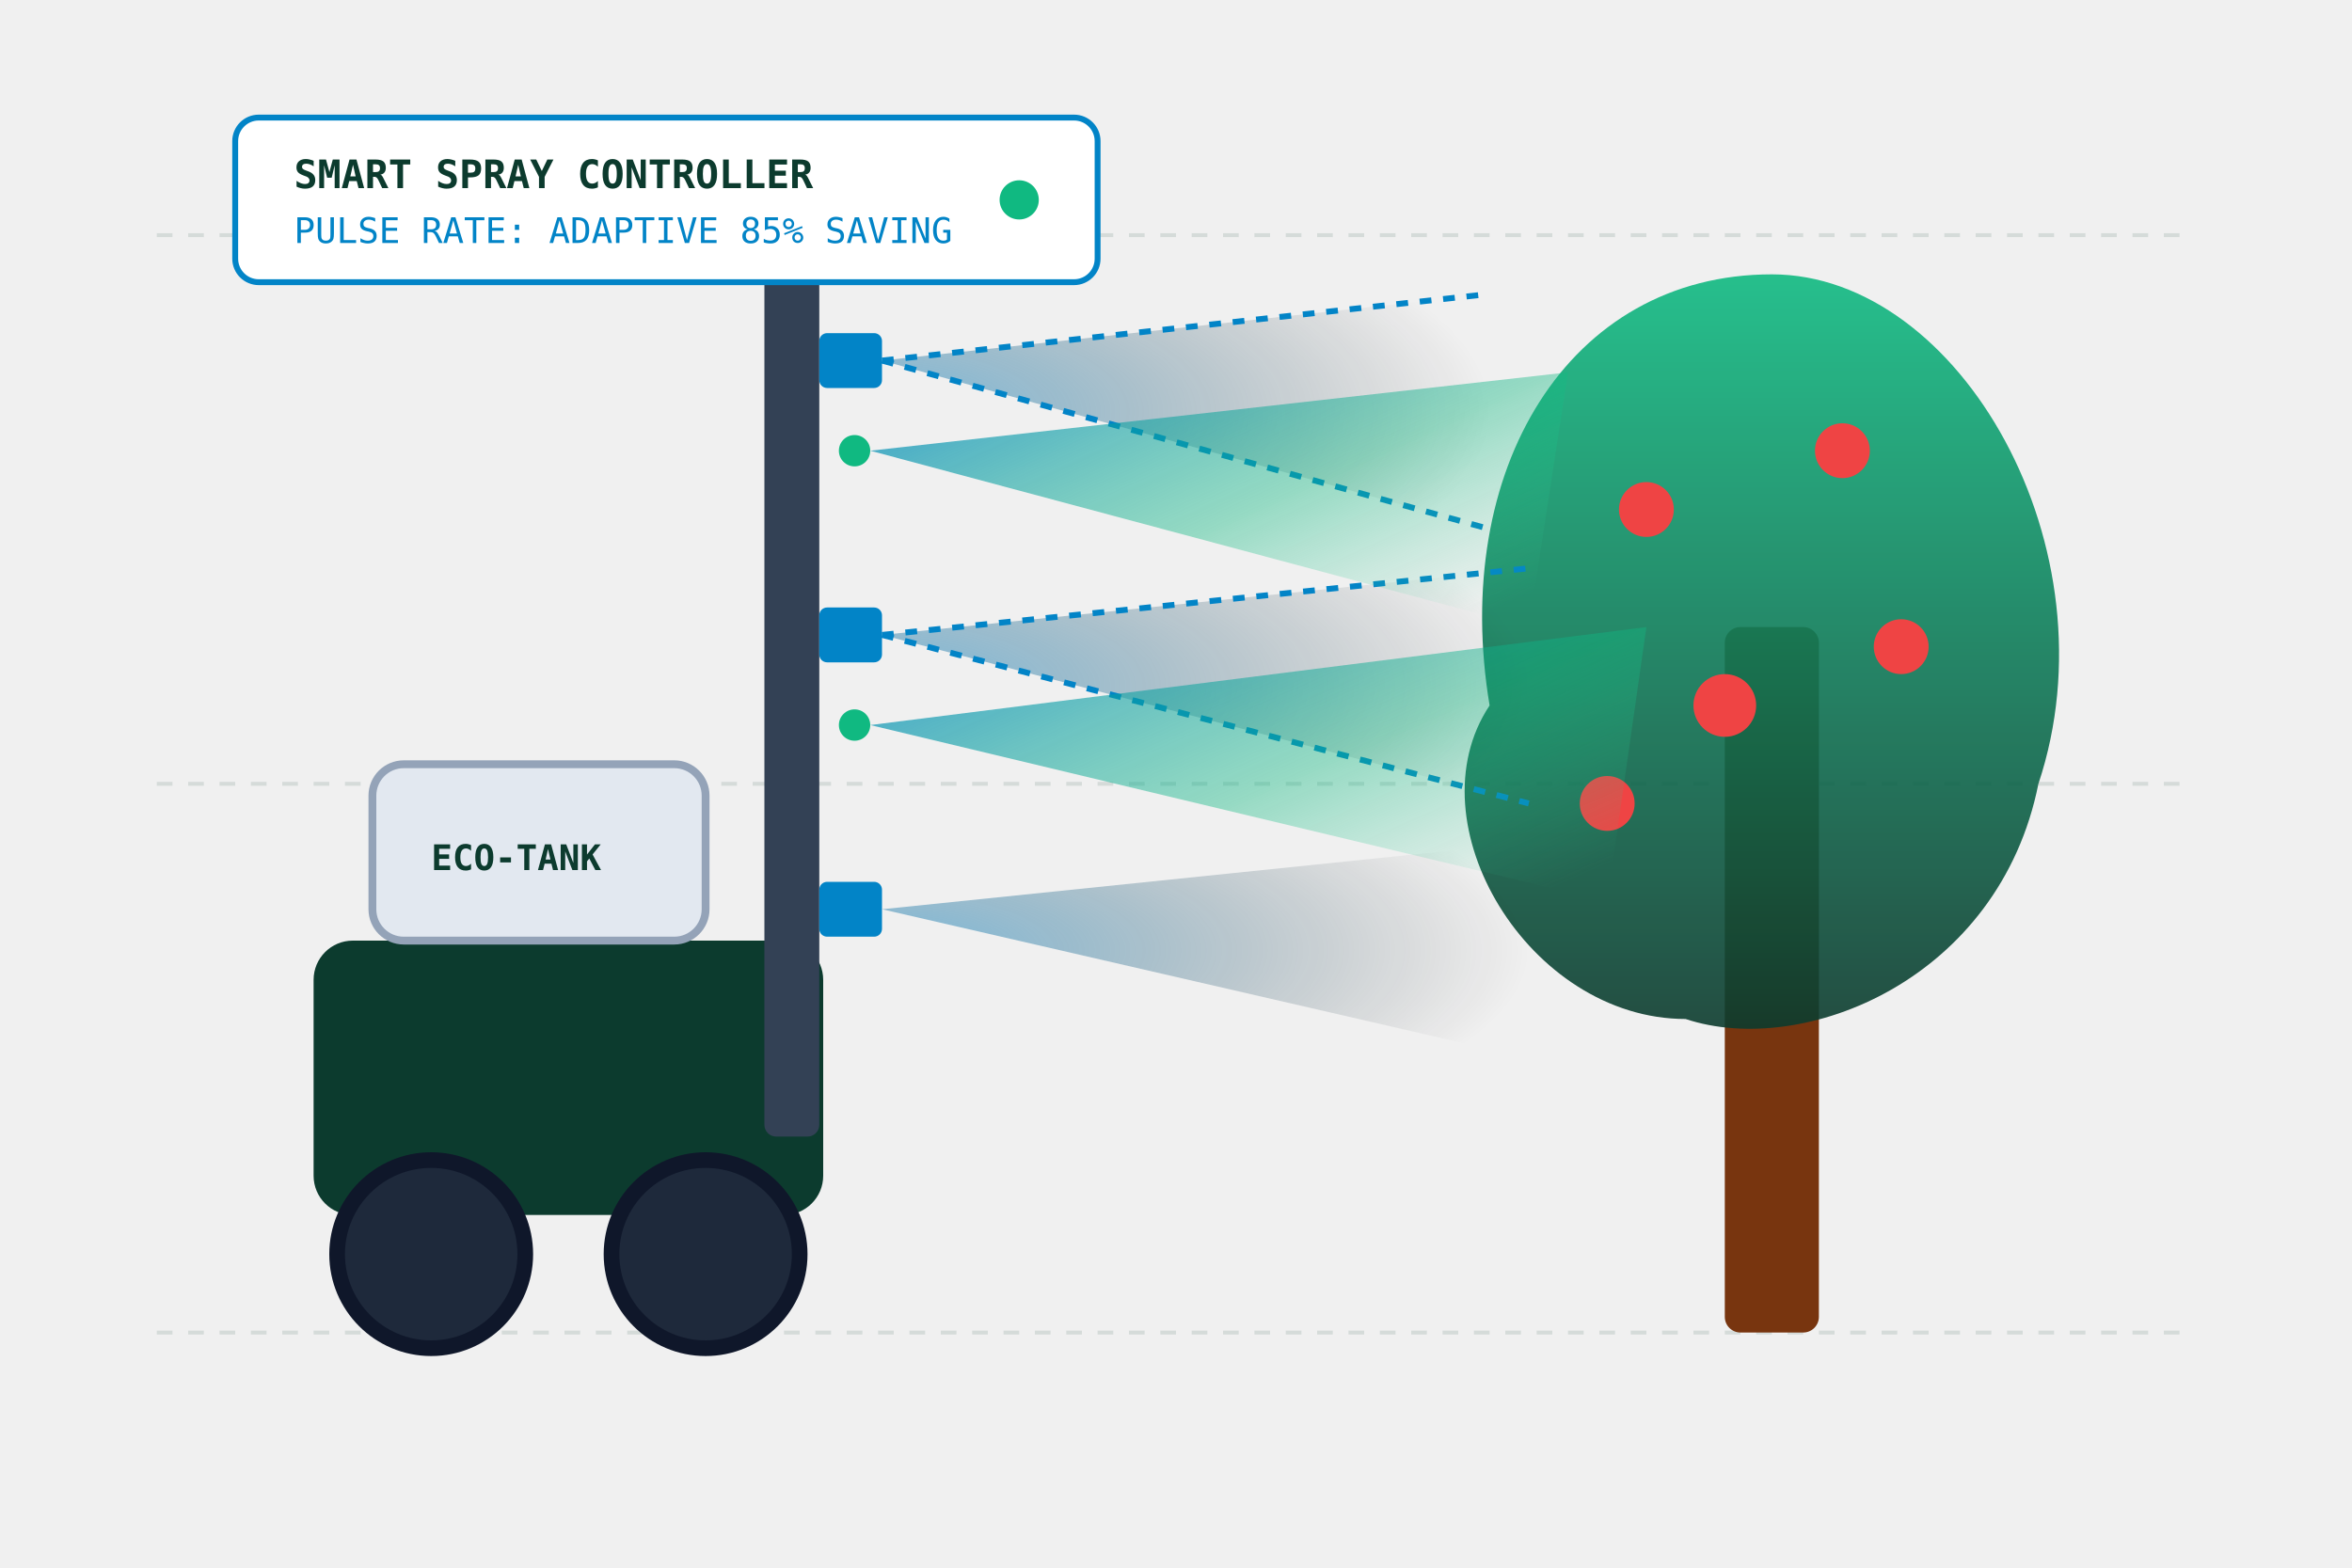
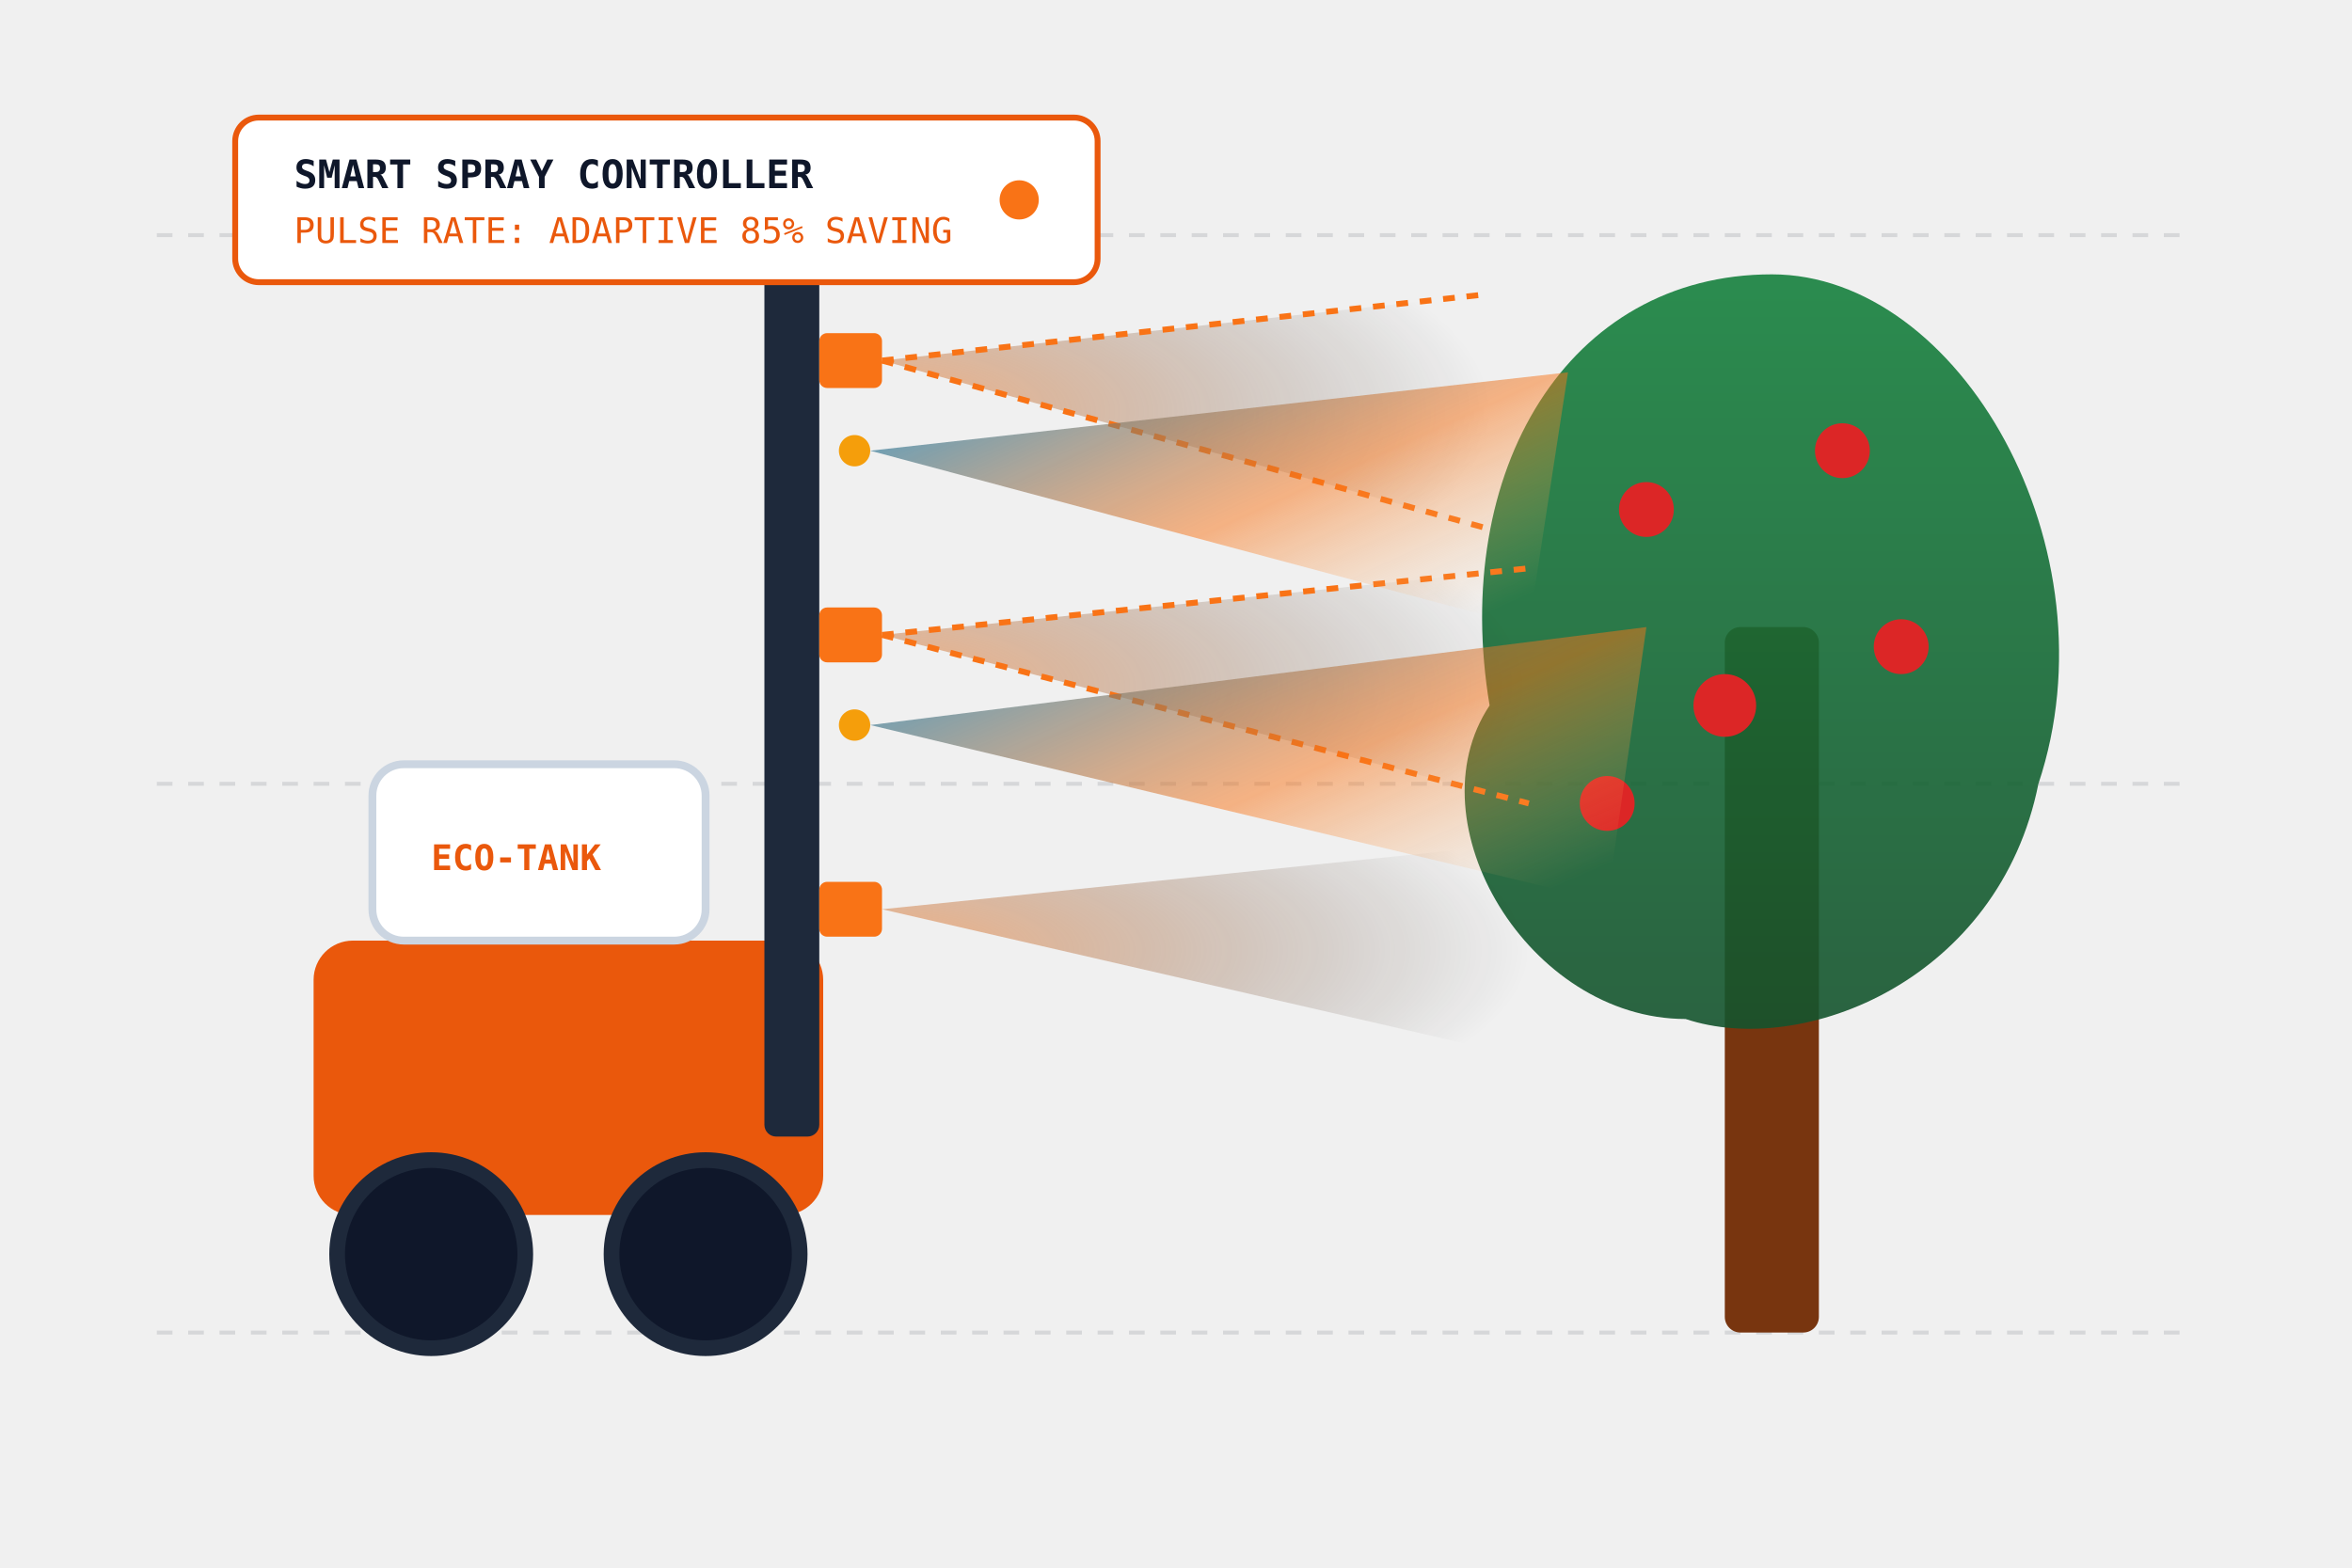
<svg xmlns="http://www.w3.org/2000/svg" viewBox="0 0 600 400" width="100%" height="100%" fill="none">
  <defs>
    <linearGradient id="sprayGrad" x1="0%" y1="0%" x2="100%" y2="80%">
      <stop offset="0%" stop-color="#0284C7" stop-opacity="0.8" />
-       <stop offset="60%" stop-color="#10B981" stop-opacity="0.4" />
-       <stop offset="100%" stop-color="#34D399" stop-opacity="0" />
+       <stop offset="60%" stop-color="#F97316" stop-opacity="0.5" />
+       <stop offset="100%" stop-color="#FDBA74" stop-opacity="0" />
    </linearGradient>
    <linearGradient id="canopyGrad" x1="0%" y1="0%" x2="0%" y2="100%">
-       <stop offset="0%" stop-color="#10B981" />
-       <stop offset="100%" stop-color="#0C3B2E" />
+       <stop offset="0%" stop-color="#15803D" />
+       <stop offset="100%" stop-color="#14532D" />
    </linearGradient>
    <radialGradient id="sensorWave" cx="0%" cy="50%" r="100%">
-       <stop offset="0%" stop-color="#0284C7" stop-opacity="0.5" />
+       <stop offset="0%" stop-color="#F97316" stop-opacity="0.5" />
      <stop offset="100%" stop-color="transparent" />
    </radialGradient>
  </defs>
  <g opacity="0.12">
-     <line x1="40" y1="60" x2="560" y2="60" stroke="#0C3B2E" stroke-dasharray="4 4" />
-     <line x1="40" y1="200" x2="560" y2="200" stroke="#0C3B2E" stroke-dasharray="4 4" />
-     <line x1="40" y1="340" x2="560" y2="340" stroke="#0C3B2E" stroke-dasharray="4 4" />
+     <line x1="40" y1="60" x2="560" y2="60" stroke="#0F172A" stroke-dasharray="4 4" />
+     <line x1="40" y1="200" x2="560" y2="200" stroke="#0F172A" stroke-dasharray="4 4" />
+     <line x1="40" y1="340" x2="560" y2="340" stroke="#0F172A" stroke-dasharray="4 4" />
  </g>
  <rect x="440" y="160" width="24" height="180" rx="4" fill="#78350F" />
  <path d="M452 70 C400 70 370 120 380 180 C360 210 390 260 430 260 C460 270 510 250 520 200 C540 140 500 70 452 70 Z" fill="url(#canopyGrad)" opacity="0.9" />
-   <circle cx="420" cy="130" r="7" fill="#EF4444" />
-   <circle cx="470" cy="115" r="7" fill="#EF4444" />
-   <circle cx="440" cy="180" r="8" fill="#EF4444" />
-   <circle cx="485" cy="165" r="7" fill="#EF4444" />
-   <circle cx="410" cy="205" r="7" fill="#EF4444" />
-   <rect x="80" y="240" width="130" height="70" rx="10" fill="#0C3B2E" />
-   <circle cx="110" cy="320" r="24" fill="#1E293B" stroke="#0F172A" stroke-width="4" />
-   <circle cx="180" cy="320" r="24" fill="#1E293B" stroke="#0F172A" stroke-width="4" />
-   <rect x="95" y="195" width="85" height="45" rx="8" fill="#E2E8F0" stroke="#94A3B8" stroke-width="2" />
-   <text x="110" y="222" font-family="monospace" font-size="9" fill="#0C3B2E" font-weight="bold">ECO-TANK</text>
-   <rect x="195" y="60" width="14" height="230" rx="3" fill="#334155" />
-   <rect x="209" y="85" width="16" height="14" rx="2" fill="#0284C7" />
+   <circle cx="420" cy="130" r="7" fill="#DC2626" />
+   <circle cx="470" cy="115" r="7" fill="#DC2626" />
+   <circle cx="440" cy="180" r="8" fill="#DC2626" />
+   <circle cx="485" cy="165" r="7" fill="#DC2626" />
+   <circle cx="410" cy="205" r="7" fill="#DC2626" />
+   <rect x="80" y="240" width="130" height="70" rx="10" fill="#EA580C" />
+   <circle cx="110" cy="320" r="24" fill="#0F172A" stroke="#1E293B" stroke-width="4" />
+   <circle cx="180" cy="320" r="24" fill="#0F172A" stroke="#1E293B" stroke-width="4" />
+   <rect x="95" y="195" width="85" height="45" rx="8" fill="#FFFFFF" stroke="#CBD5E1" stroke-width="2" />
+   <text x="110" y="222" font-family="monospace" font-size="9" fill="#EA580C" font-weight="bold">ECO-TANK</text>
+   <rect x="195" y="60" width="14" height="230" rx="3" fill="#1E293B" />
+   <rect x="209" y="85" width="16" height="14" rx="2" fill="#F97316" />
  <path d="M225 92 L380 75 L380 135 Z" fill="url(#sensorWave)" />
-   <path d="M225 92 L380 75" stroke="#0284C7" stroke-width="1.5" stroke-dasharray="3 3" />
-   <path d="M225 92 L380 135" stroke="#0284C7" stroke-width="1.5" stroke-dasharray="3 3" />
-   <rect x="209" y="155" width="16" height="14" rx="2" fill="#0284C7" />
+   <path d="M225 92 L380 75" stroke="#F97316" stroke-width="1.5" stroke-dasharray="3 3" />
+   <path d="M225 92 L380 135" stroke="#F97316" stroke-width="1.5" stroke-dasharray="3 3" />
+   <rect x="209" y="155" width="16" height="14" rx="2" fill="#F97316" />
  <path d="M225 162 L390 145 L390 205 Z" fill="url(#sensorWave)" />
-   <path d="M225 162 L390 145" stroke="#0284C7" stroke-width="1.5" stroke-dasharray="3 3" />
-   <path d="M225 162 L390 205" stroke="#0284C7" stroke-width="1.5" stroke-dasharray="3 3" />
-   <rect x="209" y="225" width="16" height="14" rx="2" fill="#0284C7" />
+   <path d="M225 162 L390 145" stroke="#F97316" stroke-width="1.5" stroke-dasharray="3 3" />
+   <path d="M225 162 L390 205" stroke="#F97316" stroke-width="1.5" stroke-dasharray="3 3" />
+   <rect x="209" y="225" width="16" height="14" rx="2" fill="#F97316" />
  <path d="M225 232 L390 215 L390 270 Z" fill="url(#sensorWave)" />
-   <circle cx="218" cy="115" r="4" fill="#10B981" />
+   <circle cx="218" cy="115" r="4" fill="#F59E0B" />
  <path d="M222 115 L400 95 L390 160 Z" fill="url(#sprayGrad)" />
-   <circle cx="218" cy="185" r="4" fill="#10B981" />
+   <circle cx="218" cy="185" r="4" fill="#F59E0B" />
  <path d="M222 185 L420 160 L410 230 Z" fill="url(#sprayGrad)" />
-   <rect x="60" y="30" width="220" height="42" rx="6" fill="#FFFFFF" stroke="#0284C7" stroke-width="1.5" />
-   <text x="75" y="48" font-family="monospace" font-size="10" font-weight="bold" fill="#0C3B2E">SMART SPRAY CONTROLLER</text>
-   <text x="75" y="62" font-family="monospace" font-size="9" fill="#0284C7">PULSE RATE: ADAPTIVE 85% SAVING</text>
-   <circle cx="260" cy="51" r="5" fill="#10B981" />
+   <rect x="60" y="30" width="220" height="42" rx="6" fill="#FFFFFF" stroke="#EA580C" stroke-width="1.5" />
+   <text x="75" y="48" font-family="monospace" font-size="10" font-weight="bold" fill="#0F172A">SMART SPRAY CONTROLLER</text>
+   <text x="75" y="62" font-family="monospace" font-size="9" fill="#EA580C">PULSE RATE: ADAPTIVE 85% SAVING</text>
+   <circle cx="260" cy="51" r="5" fill="#F97316" />
</svg>
